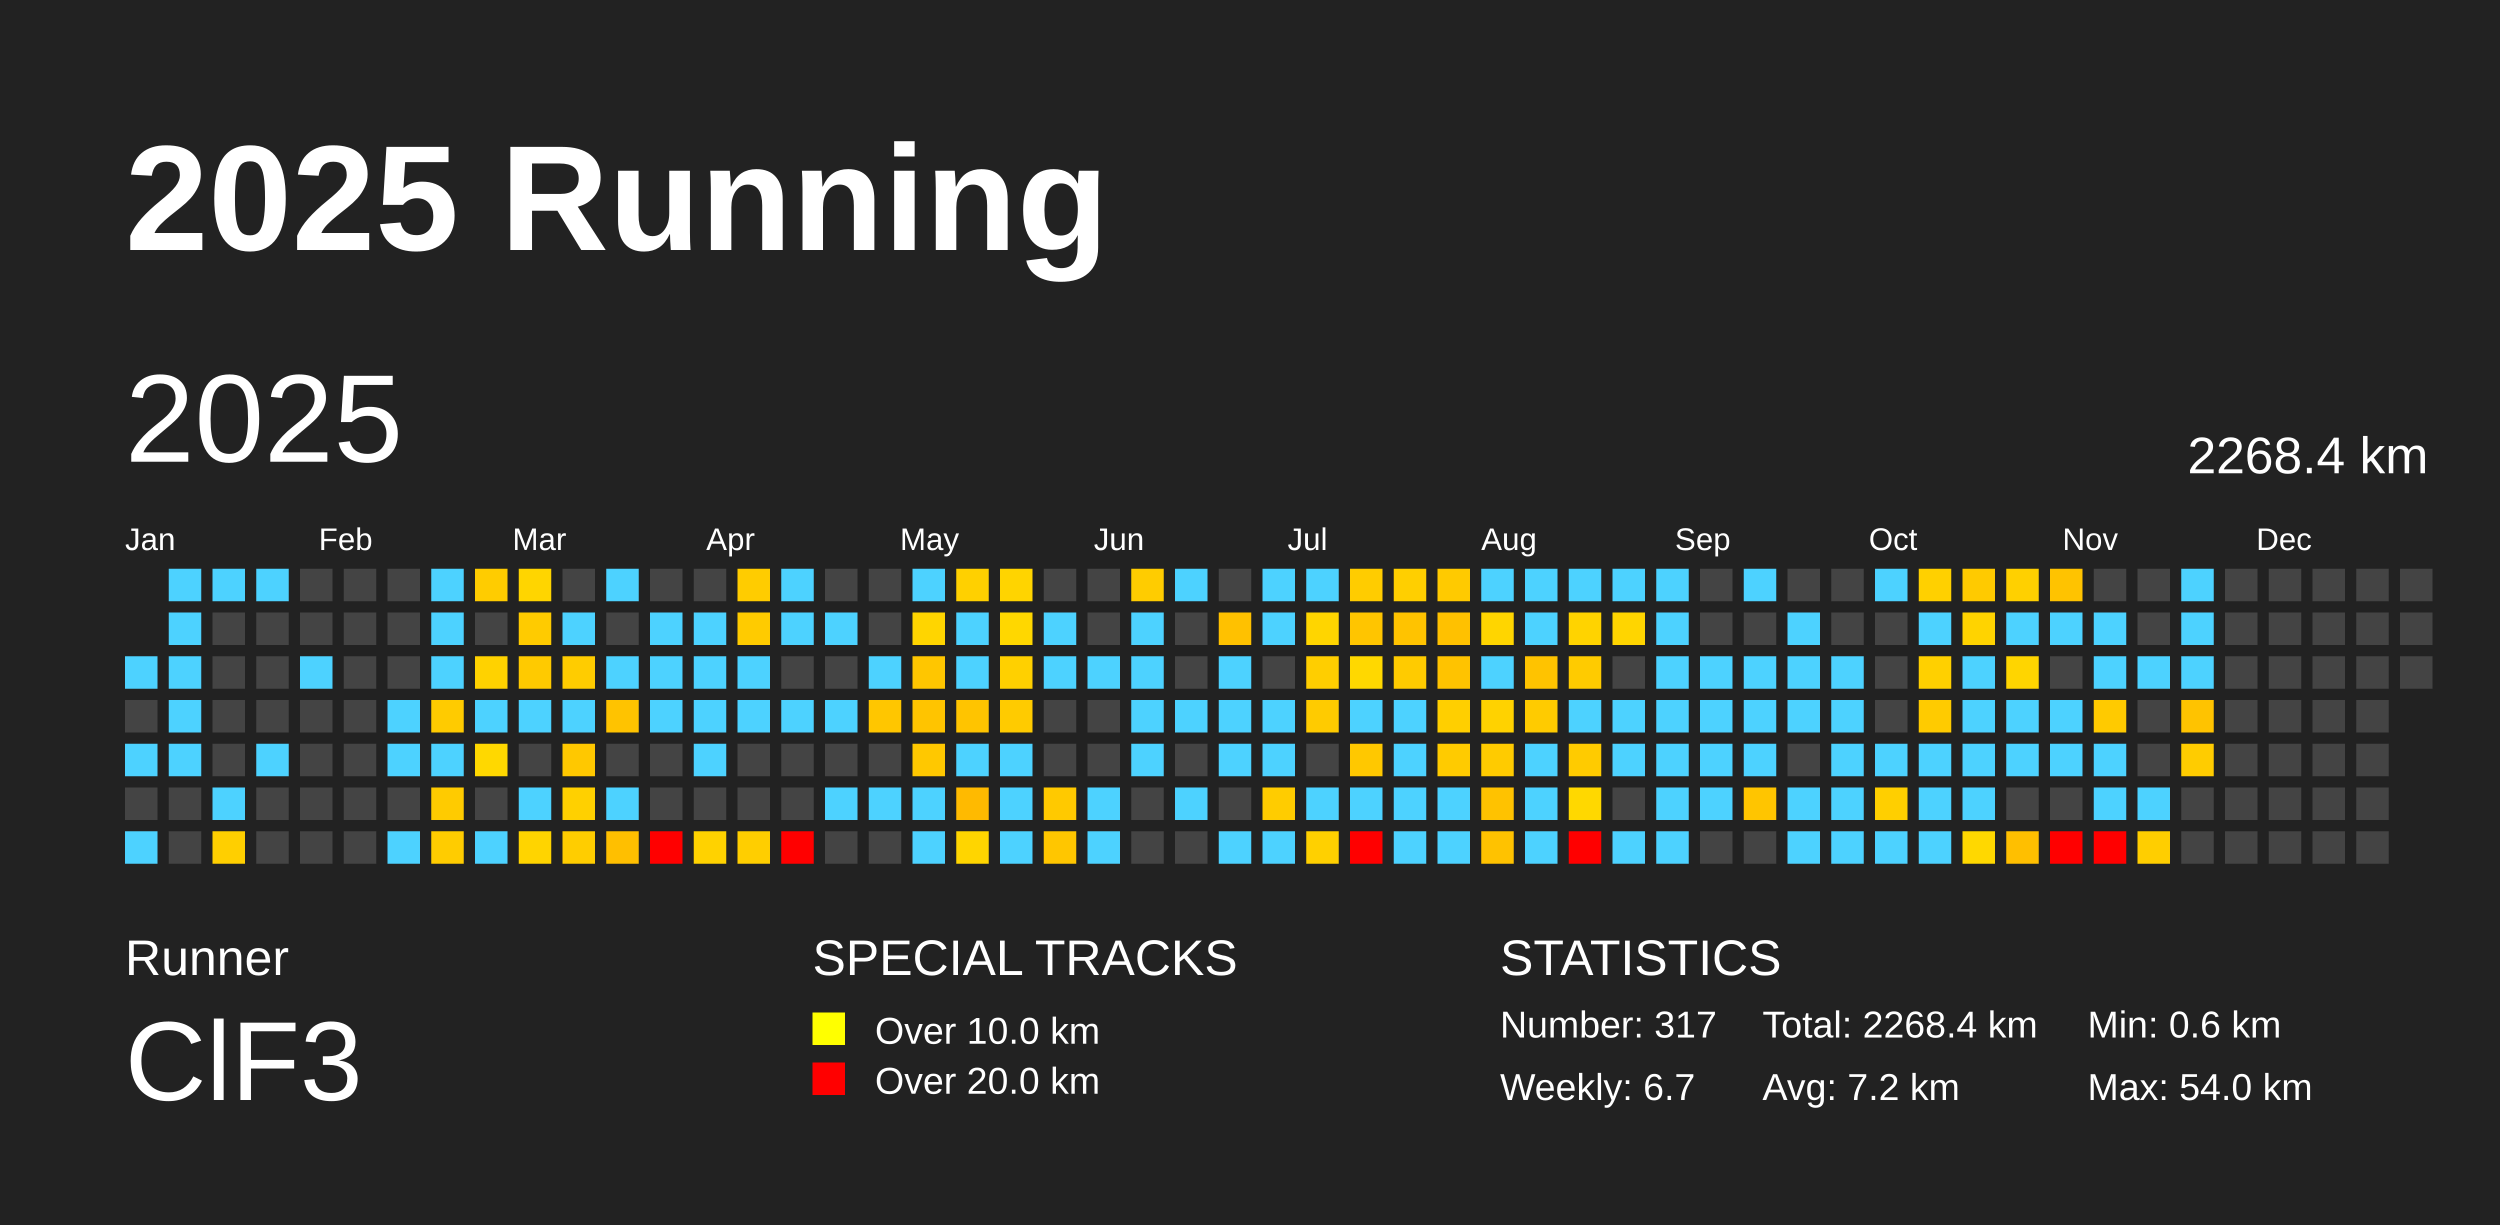
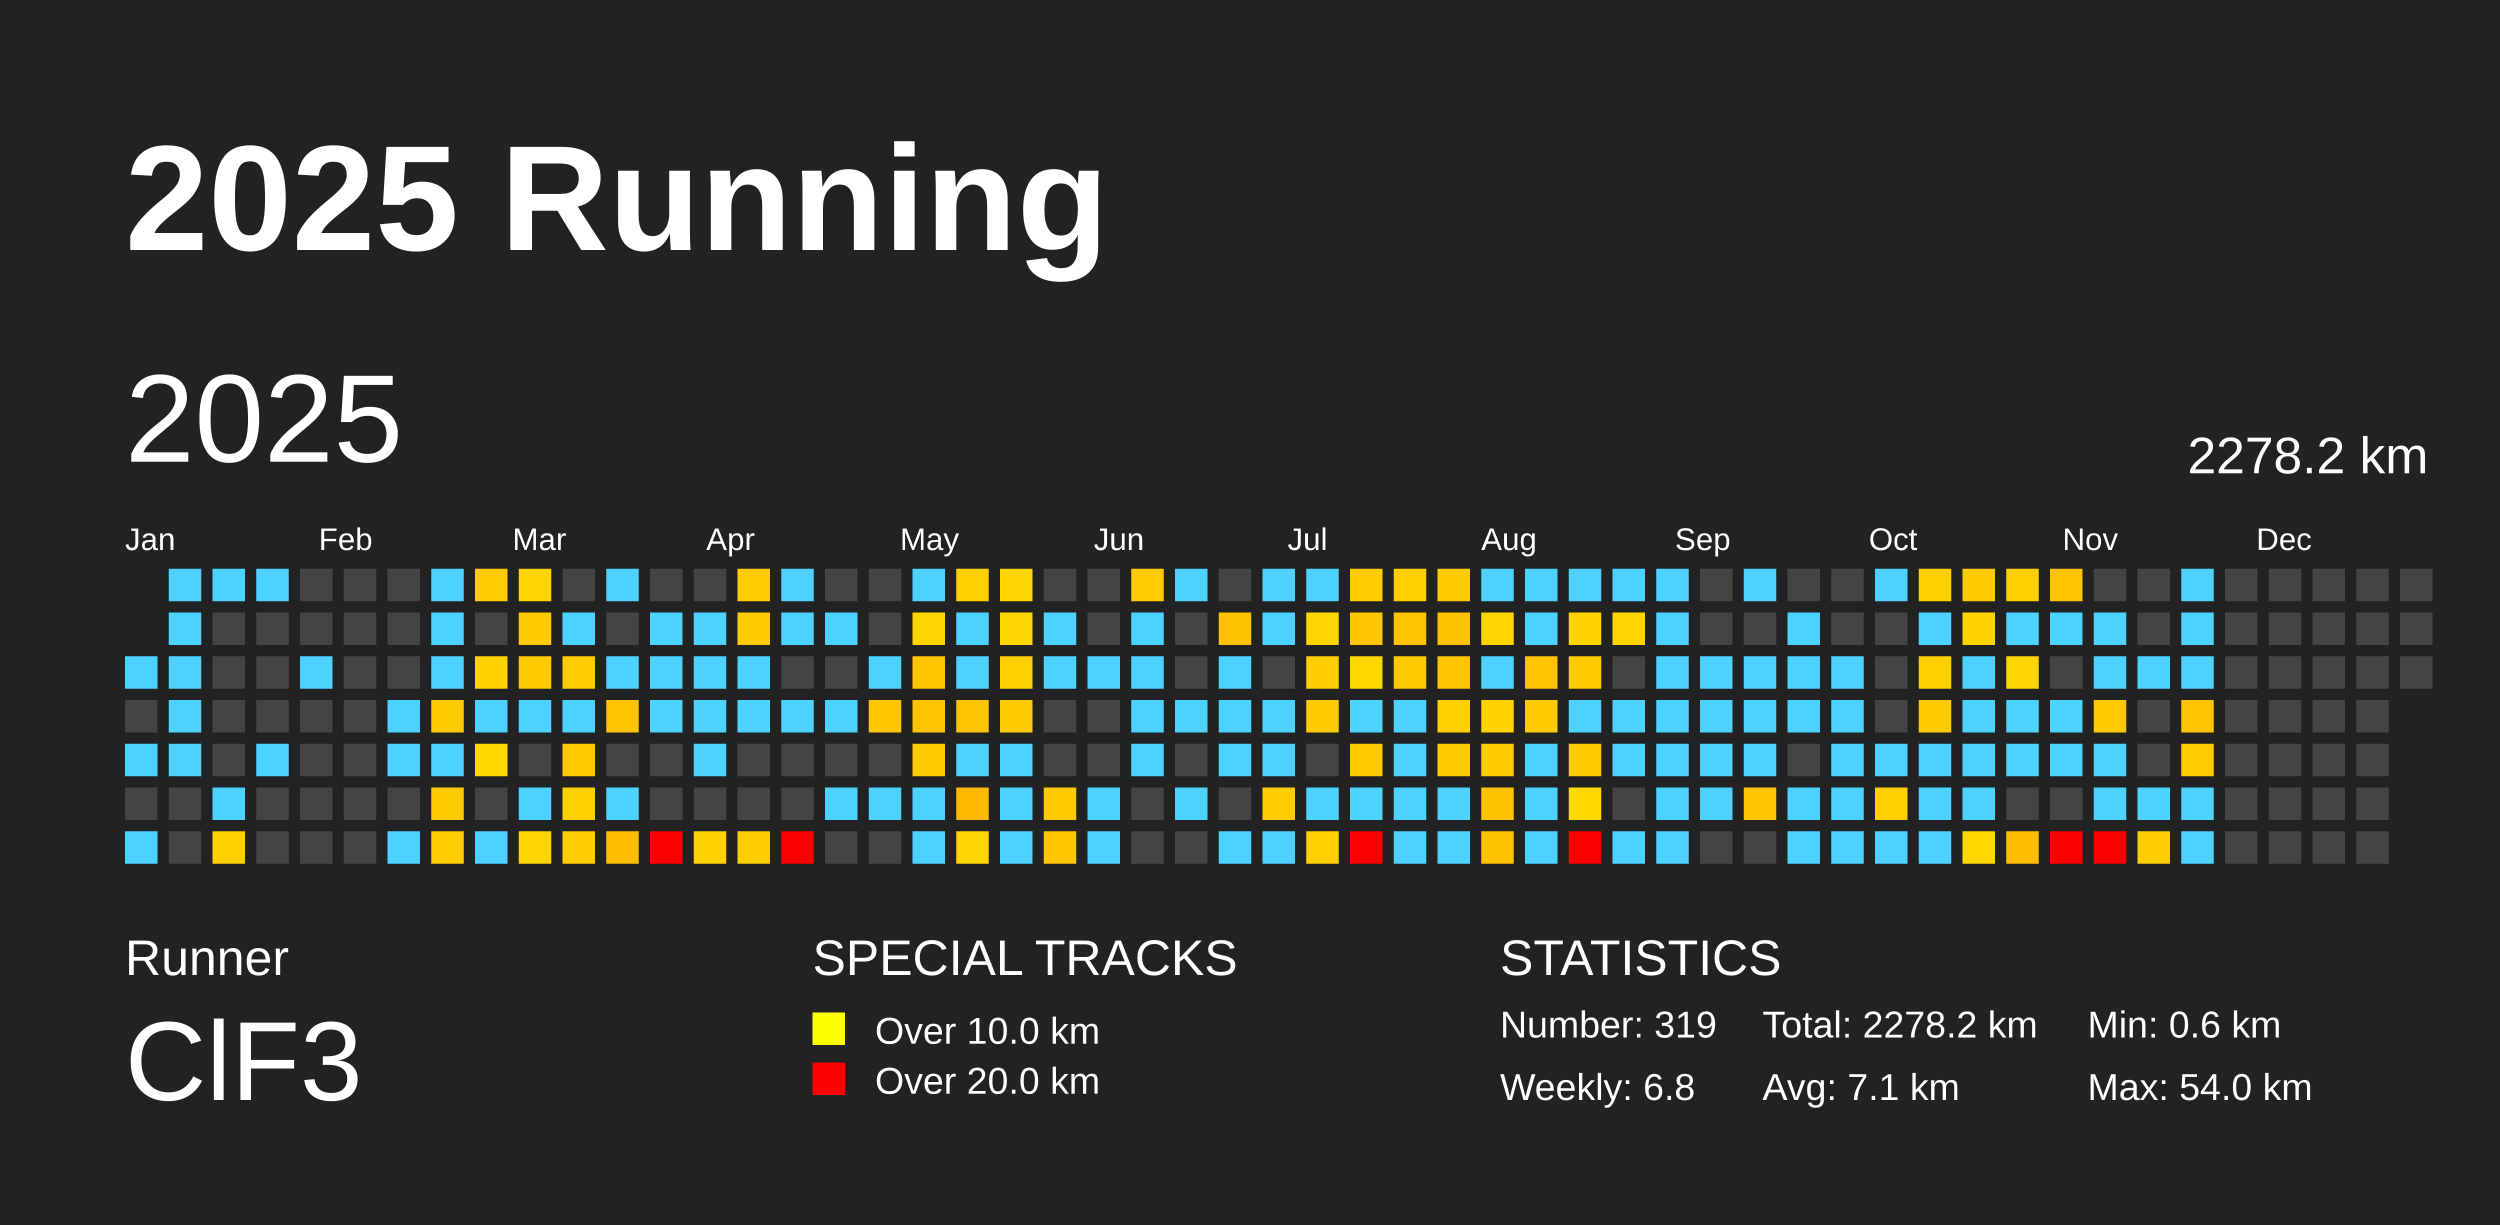
<svg xmlns="http://www.w3.org/2000/svg" baseProfile="full" height="98mm" version="1.1" viewBox="0,0,200,98" width="200mm">
  <defs />
  <rect fill="#222222" height="98" width="200" x="0" y="0" />
  <text fill="#FFFFFF" style="font-size:12px; font-family:Arial; font-weight:bold;" x="10" y="20">2025 Running</text>
  <text fill="#FFFFFF" style="font-size:4px; font-family:Arial" x="10" y="78">Runner</text>
  <text fill="#FFFFFF" style="font-size:9px; font-family:Arial" x="10" y="88">ClF3</text>
  <text fill="#FFFFFF" style="font-size:4px; font-family:Arial" x="65" y="78">SPECIAL TRACKS</text>
  <rect fill="yellow" height="2.6" width="2.6" x="65" y="81" />
  <text fill="#FFFFFF" style="font-size:3px; font-family:Arial" x="70" y="83.5">Over 10.0 km</text>
  <rect fill="red" height="2.6" width="2.6" x="65" y="85" />
  <text fill="#FFFFFF" style="font-size:3px; font-family:Arial" x="70" y="87.5">Over 20.0 km</text>
  <text fill="#FFFFFF" style="font-size:4px; font-family:Arial" x="120" y="78">STATISTICS</text>
-   <text fill="#FFFFFF" style="font-size:3px; font-family:Arial" x="120" y="83">Number: 317</text>
-   <text fill="#FFFFFF" style="font-size:3px; font-family:Arial" x="120" y="88">Weekly: 6.7</text>
-   <text fill="#FFFFFF" style="font-size:3px; font-family:Arial" x="141" y="83">Total: 2268.4 km</text>
-   <text fill="#FFFFFF" style="font-size:3px; font-family:Arial" x="141" y="88">Avg: 7.2 km</text>
+   <text fill="#FFFFFF" style="font-size:3px; font-family:Arial" x="120" y="83">Number: 319</text>
+   <text fill="#FFFFFF" style="font-size:3px; font-family:Arial" x="120" y="88">Weekly: 6.8</text>
+   <text fill="#FFFFFF" style="font-size:3px; font-family:Arial" x="141" y="83">Total: 2278.2 km</text>
+   <text fill="#FFFFFF" style="font-size:3px; font-family:Arial" x="141" y="88">Avg: 7.1 km</text>
  <text fill="#FFFFFF" style="font-size:3px; font-family:Arial" x="167" y="83">Min: 0.6 km</text>
  <text fill="#FFFFFF" style="font-size:3px; font-family:Arial" x="167" y="88">Max: 54.0 km</text>
  <text dominant-baseline="hanging" fill="#FFFFFF" style="font-size:10.0px; font-family:Arial;" x="10" y="30">2025</text>
-   <text dominant-baseline="hanging" fill="#FFFFFF" style="font-size:4.125px; font-family:Arial;" x="175" y="35">2268.4 km</text>
+   <text dominant-baseline="hanging" fill="#FFFFFF" style="font-size:4.125px; font-family:Arial;" x="175" y="35">2278.2 km</text>
  <text fill="#FFFFFF" style="font-size:2.5px; font-family:Arial" x="10.0" y="44">Jan</text>
  <text fill="#FFFFFF" style="font-size:2.5px; font-family:Arial" x="25.5" y="44">Feb</text>
  <text fill="#FFFFFF" style="font-size:2.5px; font-family:Arial" x="41.0" y="44">Mar</text>
  <text fill="#FFFFFF" style="font-size:2.5px; font-family:Arial" x="56.5" y="44">Apr</text>
  <text fill="#FFFFFF" style="font-size:2.5px; font-family:Arial" x="72.0" y="44">May</text>
  <text fill="#FFFFFF" style="font-size:2.5px; font-family:Arial" x="87.5" y="44">Jun</text>
  <text fill="#FFFFFF" style="font-size:2.5px; font-family:Arial" x="103.0" y="44">Jul</text>
  <text fill="#FFFFFF" style="font-size:2.5px; font-family:Arial" x="118.5" y="44">Aug</text>
  <text fill="#FFFFFF" style="font-size:2.5px; font-family:Arial" x="134.0" y="44">Sep</text>
  <text fill="#FFFFFF" style="font-size:2.5px; font-family:Arial" x="149.5" y="44">Oct</text>
  <text fill="#FFFFFF" style="font-size:2.5px; font-family:Arial" x="165.0" y="44">Nov</text>
  <text fill="#FFFFFF" style="font-size:2.5px; font-family:Arial" x="180.5" y="44">Dec</text>
  <rect fill="#4dd2ff" height="2.6" width="2.6" x="10.0" y="52.5" />
  <rect fill="#444444" height="2.6" width="2.6" x="10.0" y="56.0" />
  <rect fill="#4dd2ff" height="2.6" width="2.6" x="10.0" y="59.5" />
  <rect fill="#444444" height="2.6" width="2.6" x="10.0" y="63.0" />
  <rect fill="#4dd2ff" height="2.6" width="2.6" x="10.0" y="66.5" />
  <rect fill="#4dd2ff" height="2.6" width="2.6" x="13.5" y="45.5" />
  <rect fill="#4dd2ff" height="2.6" width="2.6" x="13.5" y="49.0" />
  <rect fill="#4dd2ff" height="2.6" width="2.6" x="13.5" y="52.5" />
  <rect fill="#4dd2ff" height="2.6" width="2.6" x="13.5" y="56.0" />
  <rect fill="#4dd2ff" height="2.6" width="2.6" x="13.5" y="59.5" />
  <rect fill="#444444" height="2.6" width="2.6" x="13.5" y="63.0" />
  <rect fill="#444444" height="2.6" width="2.6" x="13.5" y="66.5" />
  <rect fill="#4dd2ff" height="2.6" width="2.6" x="17.0" y="45.5" />
  <rect fill="#444444" height="2.6" width="2.6" x="17.0" y="49.0" />
  <rect fill="#444444" height="2.6" width="2.6" x="17.0" y="52.5" />
  <rect fill="#444444" height="2.6" width="2.6" x="17.0" y="56.0" />
  <rect fill="#444444" height="2.6" width="2.6" x="17.0" y="59.5" />
  <rect fill="#4dd2ff" height="2.6" width="2.6" x="17.0" y="63.0" />
  <rect fill="#ffcf00" height="2.6" width="2.6" x="17.0" y="66.5" />
  <rect fill="#4dd2ff" height="2.6" width="2.6" x="20.5" y="45.5" />
  <rect fill="#444444" height="2.6" width="2.6" x="20.5" y="49.0" />
  <rect fill="#444444" height="2.6" width="2.6" x="20.5" y="52.5" />
  <rect fill="#444444" height="2.6" width="2.6" x="20.5" y="56.0" />
  <rect fill="#4dd2ff" height="2.6" width="2.6" x="20.5" y="59.5" />
  <rect fill="#444444" height="2.6" width="2.6" x="20.5" y="63.0" />
  <rect fill="#444444" height="2.6" width="2.6" x="20.5" y="66.5" />
  <rect fill="#444444" height="2.6" width="2.6" x="24.0" y="45.5" />
  <rect fill="#444444" height="2.6" width="2.6" x="24.0" y="49.0" />
  <rect fill="#4dd2ff" height="2.6" width="2.6" x="24.0" y="52.5" />
  <rect fill="#444444" height="2.6" width="2.6" x="24.0" y="56.0" />
  <rect fill="#444444" height="2.6" width="2.6" x="24.0" y="59.5" />
  <rect fill="#444444" height="2.6" width="2.6" x="24.0" y="63.0" />
  <rect fill="#444444" height="2.6" width="2.6" x="24.0" y="66.5" />
  <rect fill="#444444" height="2.6" width="2.6" x="27.5" y="45.5" />
  <rect fill="#444444" height="2.6" width="2.6" x="27.5" y="49.0" />
  <rect fill="#444444" height="2.6" width="2.6" x="27.5" y="52.5" />
  <rect fill="#444444" height="2.6" width="2.6" x="27.5" y="56.0" />
  <rect fill="#444444" height="2.6" width="2.6" x="27.5" y="59.5" />
  <rect fill="#444444" height="2.6" width="2.6" x="27.5" y="63.0" />
  <rect fill="#444444" height="2.6" width="2.6" x="27.5" y="66.5" />
  <rect fill="#444444" height="2.6" width="2.6" x="31.0" y="45.5" />
  <rect fill="#444444" height="2.6" width="2.6" x="31.0" y="49.0" />
  <rect fill="#444444" height="2.6" width="2.6" x="31.0" y="52.5" />
  <rect fill="#4dd2ff" height="2.6" width="2.6" x="31.0" y="56.0" />
  <rect fill="#4dd2ff" height="2.6" width="2.6" x="31.0" y="59.5" />
  <rect fill="#444444" height="2.6" width="2.6" x="31.0" y="63.0" />
  <rect fill="#4dd2ff" height="2.6" width="2.6" x="31.0" y="66.5" />
  <rect fill="#4dd2ff" height="2.6" width="2.6" x="34.5" y="45.5" />
  <rect fill="#4dd2ff" height="2.6" width="2.6" x="34.5" y="49.0" />
  <rect fill="#4dd2ff" height="2.6" width="2.6" x="34.5" y="52.5" />
  <rect fill="#ffcb00" height="2.6" width="2.6" x="34.5" y="56.0" />
  <rect fill="#4dd2ff" height="2.6" width="2.6" x="34.5" y="59.5" />
  <rect fill="#ffcb00" height="2.6" width="2.6" x="34.5" y="63.0" />
  <rect fill="#ffcc00" height="2.6" width="2.6" x="34.5" y="66.5" />
  <rect fill="#ffcc00" height="2.6" width="2.6" x="38.0" y="45.5" />
  <rect fill="#444444" height="2.6" width="2.6" x="38.0" y="49.0" />
  <rect fill="#ffd200" height="2.6" width="2.6" x="38.0" y="52.5" />
  <rect fill="#4dd2ff" height="2.6" width="2.6" x="38.0" y="56.0" />
  <rect fill="#ffd800" height="2.6" width="2.6" x="38.0" y="59.5" />
  <rect fill="#444444" height="2.6" width="2.6" x="38.0" y="63.0" />
  <rect fill="#4dd2ff" height="2.6" width="2.6" x="38.0" y="66.5" />
  <rect fill="#ffd500" height="2.6" width="2.6" x="41.5" y="45.5" />
  <rect fill="#ffcb00" height="2.6" width="2.6" x="41.5" y="49.0" />
  <rect fill="#ffca00" height="2.6" width="2.6" x="41.5" y="52.5" />
  <rect fill="#4dd2ff" height="2.6" width="2.6" x="41.5" y="56.0" />
  <rect fill="#444444" height="2.6" width="2.6" x="41.5" y="59.5" />
  <rect fill="#4dd2ff" height="2.6" width="2.6" x="41.5" y="63.0" />
  <rect fill="#ffd400" height="2.6" width="2.6" x="41.5" y="66.5" />
  <rect fill="#444444" height="2.6" width="2.6" x="45.0" y="45.5" />
  <rect fill="#4dd2ff" height="2.6" width="2.6" x="45.0" y="49.0" />
  <rect fill="#ffcc00" height="2.6" width="2.6" x="45.0" y="52.5" />
  <rect fill="#4dd2ff" height="2.6" width="2.6" x="45.0" y="56.0" />
  <rect fill="#ffc800" height="2.6" width="2.6" x="45.0" y="59.5" />
  <rect fill="#ffd000" height="2.6" width="2.6" x="45.0" y="63.0" />
  <rect fill="#ffcd00" height="2.6" width="2.6" x="45.0" y="66.5" />
  <rect fill="#4dd2ff" height="2.6" width="2.6" x="48.5" y="45.5" />
  <rect fill="#444444" height="2.6" width="2.6" x="48.5" y="49.0" />
  <rect fill="#4dd2ff" height="2.6" width="2.6" x="48.5" y="52.5" />
  <rect fill="#ffc300" height="2.6" width="2.6" x="48.5" y="56.0" />
  <rect fill="#444444" height="2.6" width="2.6" x="48.5" y="59.5" />
  <rect fill="#4dd2ff" height="2.6" width="2.6" x="48.5" y="63.0" />
  <rect fill="#ffbf00" height="2.6" width="2.6" x="48.5" y="66.5" />
  <rect fill="#444444" height="2.6" width="2.6" x="52.0" y="45.5" />
  <rect fill="#4dd2ff" height="2.6" width="2.6" x="52.0" y="49.0" />
  <rect fill="#4dd2ff" height="2.6" width="2.6" x="52.0" y="52.5" />
  <rect fill="#4dd2ff" height="2.6" width="2.6" x="52.0" y="56.0" />
  <rect fill="#444444" height="2.6" width="2.6" x="52.0" y="59.5" />
  <rect fill="#444444" height="2.6" width="2.6" x="52.0" y="63.0" />
  <rect fill="red" height="2.6" width="2.6" x="52.0" y="66.5" />
  <rect fill="#444444" height="2.6" width="2.6" x="55.5" y="45.5" />
  <rect fill="#4dd2ff" height="2.6" width="2.6" x="55.5" y="49.0" />
  <rect fill="#4dd2ff" height="2.6" width="2.6" x="55.5" y="52.5" />
  <rect fill="#4dd2ff" height="2.6" width="2.6" x="55.5" y="56.0" />
  <rect fill="#4dd2ff" height="2.6" width="2.6" x="55.5" y="59.5" />
  <rect fill="#444444" height="2.6" width="2.6" x="55.5" y="63.0" />
  <rect fill="#ffd200" height="2.6" width="2.6" x="55.5" y="66.5" />
  <rect fill="#ffcc00" height="2.6" width="2.6" x="59.0" y="45.5" />
  <rect fill="#ffcb00" height="2.6" width="2.6" x="59.0" y="49.0" />
  <rect fill="#4dd2ff" height="2.6" width="2.6" x="59.0" y="52.5" />
  <rect fill="#4dd2ff" height="2.6" width="2.6" x="59.0" y="56.0" />
  <rect fill="#444444" height="2.6" width="2.6" x="59.0" y="59.5" />
  <rect fill="#444444" height="2.6" width="2.6" x="59.0" y="63.0" />
  <rect fill="#ffce00" height="2.6" width="2.6" x="59.0" y="66.5" />
  <rect fill="#4dd2ff" height="2.6" width="2.6" x="62.5" y="45.5" />
  <rect fill="#4dd2ff" height="2.6" width="2.6" x="62.5" y="49.0" />
  <rect fill="#444444" height="2.6" width="2.6" x="62.5" y="52.5" />
  <rect fill="#4dd2ff" height="2.6" width="2.6" x="62.5" y="56.0" />
  <rect fill="#444444" height="2.6" width="2.6" x="62.5" y="59.5" />
  <rect fill="#444444" height="2.6" width="2.6" x="62.5" y="63.0" />
  <rect fill="red" height="2.6" width="2.6" x="62.5" y="66.5" />
  <rect fill="#444444" height="2.6" width="2.6" x="66.0" y="45.5" />
  <rect fill="#4dd2ff" height="2.6" width="2.6" x="66.0" y="49.0" />
  <rect fill="#444444" height="2.6" width="2.6" x="66.0" y="52.5" />
  <rect fill="#4dd2ff" height="2.6" width="2.6" x="66.0" y="56.0" />
  <rect fill="#444444" height="2.6" width="2.6" x="66.0" y="59.5" />
  <rect fill="#4dd2ff" height="2.6" width="2.6" x="66.0" y="63.0" />
  <rect fill="#444444" height="2.6" width="2.6" x="66.0" y="66.5" />
  <rect fill="#444444" height="2.6" width="2.6" x="69.5" y="45.5" />
  <rect fill="#444444" height="2.6" width="2.6" x="69.5" y="49.0" />
  <rect fill="#4dd2ff" height="2.6" width="2.6" x="69.5" y="52.5" />
  <rect fill="#ffc600" height="2.6" width="2.6" x="69.5" y="56.0" />
  <rect fill="#444444" height="2.6" width="2.6" x="69.5" y="59.5" />
  <rect fill="#4dd2ff" height="2.6" width="2.6" x="69.5" y="63.0" />
  <rect fill="#444444" height="2.6" width="2.6" x="69.5" y="66.5" />
  <rect fill="#4dd2ff" height="2.6" width="2.6" x="73.0" y="45.5" />
  <rect fill="#ffd500" height="2.6" width="2.6" x="73.0" y="49.0" />
  <rect fill="#ffc600" height="2.6" width="2.6" x="73.0" y="52.5" />
  <rect fill="#ffc400" height="2.6" width="2.6" x="73.0" y="56.0" />
  <rect fill="#ffc800" height="2.6" width="2.6" x="73.0" y="59.5" />
  <rect fill="#4dd2ff" height="2.6" width="2.6" x="73.0" y="63.0" />
  <rect fill="#4dd2ff" height="2.6" width="2.6" x="73.0" y="66.5" />
  <rect fill="#ffd000" height="2.6" width="2.6" x="76.5" y="45.5" />
  <rect fill="#4dd2ff" height="2.6" width="2.6" x="76.5" y="49.0" />
  <rect fill="#4dd2ff" height="2.6" width="2.6" x="76.5" y="52.5" />
  <rect fill="#ffc400" height="2.6" width="2.6" x="76.5" y="56.0" />
  <rect fill="#4dd2ff" height="2.6" width="2.6" x="76.5" y="59.5" />
  <rect fill="#ffba00" height="2.6" width="2.6" x="76.5" y="63.0" />
  <rect fill="#ffd500" height="2.6" width="2.6" x="76.5" y="66.5" />
  <rect fill="#ffd400" height="2.6" width="2.6" x="80.0" y="45.5" />
  <rect fill="#ffd700" height="2.6" width="2.6" x="80.0" y="49.0" />
  <rect fill="#ffd000" height="2.6" width="2.6" x="80.0" y="52.5" />
  <rect fill="#ffcb00" height="2.6" width="2.6" x="80.0" y="56.0" />
  <rect fill="#4dd2ff" height="2.6" width="2.6" x="80.0" y="59.5" />
  <rect fill="#4dd2ff" height="2.6" width="2.6" x="80.0" y="63.0" />
  <rect fill="#4dd2ff" height="2.6" width="2.6" x="80.0" y="66.5" />
  <rect fill="#444444" height="2.6" width="2.6" x="83.5" y="45.5" />
  <rect fill="#4dd2ff" height="2.6" width="2.6" x="83.5" y="49.0" />
  <rect fill="#4dd2ff" height="2.6" width="2.6" x="83.5" y="52.5" />
  <rect fill="#444444" height="2.6" width="2.6" x="83.5" y="56.0" />
  <rect fill="#444444" height="2.6" width="2.6" x="83.5" y="59.5" />
  <rect fill="#ffc900" height="2.6" width="2.6" x="83.5" y="63.0" />
  <rect fill="#ffc600" height="2.6" width="2.6" x="83.5" y="66.5" />
  <rect fill="#444444" height="2.6" width="2.6" x="87.0" y="45.5" />
  <rect fill="#444444" height="2.6" width="2.6" x="87.0" y="49.0" />
  <rect fill="#4dd2ff" height="2.6" width="2.6" x="87.0" y="52.5" />
  <rect fill="#444444" height="2.6" width="2.6" x="87.0" y="56.0" />
  <rect fill="#444444" height="2.6" width="2.6" x="87.0" y="59.5" />
  <rect fill="#4dd2ff" height="2.6" width="2.6" x="87.0" y="63.0" />
  <rect fill="#4dd2ff" height="2.6" width="2.6" x="87.0" y="66.5" />
  <rect fill="#ffcc00" height="2.6" width="2.6" x="90.5" y="45.5" />
  <rect fill="#4dd2ff" height="2.6" width="2.6" x="90.5" y="49.0" />
  <rect fill="#4dd2ff" height="2.6" width="2.6" x="90.5" y="52.5" />
  <rect fill="#4dd2ff" height="2.6" width="2.6" x="90.5" y="56.0" />
  <rect fill="#4dd2ff" height="2.6" width="2.6" x="90.5" y="59.5" />
  <rect fill="#444444" height="2.6" width="2.6" x="90.5" y="63.0" />
  <rect fill="#444444" height="2.6" width="2.6" x="90.5" y="66.5" />
  <rect fill="#4dd2ff" height="2.6" width="2.6" x="94.0" y="45.5" />
  <rect fill="#444444" height="2.6" width="2.6" x="94.0" y="49.0" />
  <rect fill="#444444" height="2.6" width="2.6" x="94.0" y="52.5" />
  <rect fill="#4dd2ff" height="2.6" width="2.6" x="94.0" y="56.0" />
  <rect fill="#444444" height="2.6" width="2.6" x="94.0" y="59.5" />
  <rect fill="#4dd2ff" height="2.6" width="2.6" x="94.0" y="63.0" />
  <rect fill="#444444" height="2.6" width="2.6" x="94.0" y="66.5" />
  <rect fill="#444444" height="2.6" width="2.6" x="97.5" y="45.5" />
  <rect fill="#ffc100" height="2.6" width="2.6" x="97.5" y="49.0" />
  <rect fill="#4dd2ff" height="2.6" width="2.6" x="97.5" y="52.5" />
  <rect fill="#4dd2ff" height="2.6" width="2.6" x="97.5" y="56.0" />
  <rect fill="#4dd2ff" height="2.6" width="2.6" x="97.5" y="59.5" />
  <rect fill="#444444" height="2.6" width="2.6" x="97.5" y="63.0" />
  <rect fill="#4dd2ff" height="2.6" width="2.6" x="97.5" y="66.5" />
  <rect fill="#4dd2ff" height="2.6" width="2.6" x="101.0" y="45.5" />
  <rect fill="#4dd2ff" height="2.6" width="2.6" x="101.0" y="49.0" />
  <rect fill="#444444" height="2.6" width="2.6" x="101.0" y="52.5" />
  <rect fill="#4dd2ff" height="2.6" width="2.6" x="101.0" y="56.0" />
  <rect fill="#4dd2ff" height="2.6" width="2.6" x="101.0" y="59.5" />
  <rect fill="#ffcc00" height="2.6" width="2.6" x="101.0" y="63.0" />
  <rect fill="#4dd2ff" height="2.6" width="2.6" x="101.0" y="66.5" />
  <rect fill="#4dd2ff" height="2.6" width="2.6" x="104.5" y="45.5" />
  <rect fill="#ffd500" height="2.6" width="2.6" x="104.5" y="49.0" />
  <rect fill="#ffce00" height="2.6" width="2.6" x="104.5" y="52.5" />
  <rect fill="#ffcb00" height="2.6" width="2.6" x="104.5" y="56.0" />
  <rect fill="#444444" height="2.6" width="2.6" x="104.5" y="59.5" />
  <rect fill="#4dd2ff" height="2.6" width="2.6" x="104.5" y="63.0" />
  <rect fill="#ffd000" height="2.6" width="2.6" x="104.5" y="66.5" />
  <rect fill="#ffcc00" height="2.6" width="2.6" x="108.0" y="45.5" />
  <rect fill="#ffc500" height="2.6" width="2.6" x="108.0" y="49.0" />
  <rect fill="#ffd800" height="2.6" width="2.6" x="108.0" y="52.5" />
  <rect fill="#4dd2ff" height="2.6" width="2.6" x="108.0" y="56.0" />
  <rect fill="#ffc800" height="2.6" width="2.6" x="108.0" y="59.5" />
  <rect fill="#4dd2ff" height="2.6" width="2.6" x="108.0" y="63.0" />
  <rect fill="red" height="2.6" width="2.6" x="108.0" y="66.5" />
  <rect fill="#ffcf00" height="2.6" width="2.6" x="111.5" y="45.5" />
  <rect fill="#ffc300" height="2.6" width="2.6" x="111.5" y="49.0" />
  <rect fill="#ffcb00" height="2.6" width="2.6" x="111.5" y="52.5" />
  <rect fill="#4dd2ff" height="2.6" width="2.6" x="111.5" y="56.0" />
  <rect fill="#4dd2ff" height="2.6" width="2.6" x="111.5" y="59.5" />
  <rect fill="#4dd2ff" height="2.6" width="2.6" x="111.5" y="63.0" />
  <rect fill="#4dd2ff" height="2.6" width="2.6" x="111.5" y="66.5" />
  <rect fill="#ffca00" height="2.6" width="2.6" x="115.0" y="45.5" />
  <rect fill="#ffc100" height="2.6" width="2.6" x="115.0" y="49.0" />
  <rect fill="#ffc300" height="2.6" width="2.6" x="115.0" y="52.5" />
  <rect fill="#ffcf00" height="2.6" width="2.6" x="115.0" y="56.0" />
  <rect fill="#ffcb00" height="2.6" width="2.6" x="115.0" y="59.5" />
  <rect fill="#4dd2ff" height="2.6" width="2.6" x="115.0" y="63.0" />
  <rect fill="#4dd2ff" height="2.6" width="2.6" x="115.0" y="66.5" />
  <rect fill="#4dd2ff" height="2.6" width="2.6" x="118.5" y="45.5" />
  <rect fill="#ffd500" height="2.6" width="2.6" x="118.5" y="49.0" />
  <rect fill="#4dd2ff" height="2.6" width="2.6" x="118.5" y="52.5" />
  <rect fill="#ffd200" height="2.6" width="2.6" x="118.5" y="56.0" />
  <rect fill="#ffcb00" height="2.6" width="2.6" x="118.5" y="59.5" />
  <rect fill="#ffc200" height="2.6" width="2.6" x="118.5" y="63.0" />
  <rect fill="#ffc200" height="2.6" width="2.6" x="118.5" y="66.5" />
  <rect fill="#4dd2ff" height="2.6" width="2.6" x="122.0" y="45.5" />
  <rect fill="#4dd2ff" height="2.6" width="2.6" x="122.0" y="49.0" />
  <rect fill="#ffc300" height="2.6" width="2.6" x="122.0" y="52.5" />
  <rect fill="#ffcb00" height="2.6" width="2.6" x="122.0" y="56.0" />
  <rect fill="#4dd2ff" height="2.6" width="2.6" x="122.0" y="59.5" />
  <rect fill="#4dd2ff" height="2.6" width="2.6" x="122.0" y="63.0" />
  <rect fill="#4dd2ff" height="2.6" width="2.6" x="122.0" y="66.5" />
  <rect fill="#4dd2ff" height="2.6" width="2.6" x="125.5" y="45.5" />
  <rect fill="#ffd300" height="2.6" width="2.6" x="125.5" y="49.0" />
  <rect fill="#ffcb00" height="2.6" width="2.6" x="125.5" y="52.5" />
  <rect fill="#4dd2ff" height="2.6" width="2.6" x="125.5" y="56.0" />
  <rect fill="#ffcb00" height="2.6" width="2.6" x="125.5" y="59.5" />
  <rect fill="#ffd800" height="2.6" width="2.6" x="125.5" y="63.0" />
  <rect fill="red" height="2.6" width="2.6" x="125.5" y="66.5" />
  <rect fill="#4dd2ff" height="2.6" width="2.6" x="129.0" y="45.5" />
  <rect fill="#ffd500" height="2.6" width="2.6" x="129.0" y="49.0" />
  <rect fill="#444444" height="2.6" width="2.6" x="129.0" y="52.5" />
  <rect fill="#4dd2ff" height="2.6" width="2.6" x="129.0" y="56.0" />
  <rect fill="#4dd2ff" height="2.6" width="2.6" x="129.0" y="59.5" />
  <rect fill="#444444" height="2.6" width="2.6" x="129.0" y="63.0" />
  <rect fill="#4dd2ff" height="2.6" width="2.6" x="129.0" y="66.5" />
  <rect fill="#4dd2ff" height="2.6" width="2.6" x="132.5" y="45.5" />
  <rect fill="#4dd2ff" height="2.6" width="2.6" x="132.5" y="49.0" />
  <rect fill="#4dd2ff" height="2.6" width="2.6" x="132.5" y="52.5" />
  <rect fill="#4dd2ff" height="2.6" width="2.6" x="132.5" y="56.0" />
  <rect fill="#4dd2ff" height="2.6" width="2.6" x="132.5" y="59.5" />
  <rect fill="#4dd2ff" height="2.6" width="2.6" x="132.5" y="63.0" />
  <rect fill="#4dd2ff" height="2.6" width="2.6" x="132.5" y="66.5" />
  <rect fill="#444444" height="2.6" width="2.6" x="136.0" y="45.5" />
  <rect fill="#444444" height="2.6" width="2.6" x="136.0" y="49.0" />
  <rect fill="#4dd2ff" height="2.6" width="2.6" x="136.0" y="52.5" />
  <rect fill="#4dd2ff" height="2.6" width="2.6" x="136.0" y="56.0" />
  <rect fill="#4dd2ff" height="2.6" width="2.6" x="136.0" y="59.5" />
  <rect fill="#4dd2ff" height="2.6" width="2.6" x="136.0" y="63.0" />
  <rect fill="#444444" height="2.6" width="2.6" x="136.0" y="66.5" />
  <rect fill="#4dd2ff" height="2.6" width="2.6" x="139.5" y="45.5" />
  <rect fill="#444444" height="2.6" width="2.6" x="139.5" y="49.0" />
  <rect fill="#4dd2ff" height="2.6" width="2.6" x="139.5" y="52.5" />
  <rect fill="#4dd2ff" height="2.6" width="2.6" x="139.5" y="56.0" />
  <rect fill="#4dd2ff" height="2.6" width="2.6" x="139.5" y="59.5" />
  <rect fill="#ffc500" height="2.6" width="2.6" x="139.5" y="63.0" />
  <rect fill="#444444" height="2.6" width="2.6" x="139.5" y="66.5" />
  <rect fill="#444444" height="2.6" width="2.6" x="143.0" y="45.5" />
  <rect fill="#4dd2ff" height="2.6" width="2.6" x="143.0" y="49.0" />
  <rect fill="#4dd2ff" height="2.6" width="2.6" x="143.0" y="52.5" />
  <rect fill="#4dd2ff" height="2.6" width="2.6" x="143.0" y="56.0" />
  <rect fill="#444444" height="2.6" width="2.6" x="143.0" y="59.5" />
  <rect fill="#4dd2ff" height="2.6" width="2.6" x="143.0" y="63.0" />
  <rect fill="#4dd2ff" height="2.6" width="2.6" x="143.0" y="66.5" />
  <rect fill="#444444" height="2.6" width="2.6" x="146.5" y="45.5" />
  <rect fill="#444444" height="2.6" width="2.6" x="146.5" y="49.0" />
  <rect fill="#4dd2ff" height="2.6" width="2.6" x="146.5" y="52.5" />
  <rect fill="#4dd2ff" height="2.6" width="2.6" x="146.5" y="56.0" />
  <rect fill="#4dd2ff" height="2.6" width="2.6" x="146.5" y="59.5" />
  <rect fill="#4dd2ff" height="2.6" width="2.6" x="146.5" y="63.0" />
  <rect fill="#4dd2ff" height="2.6" width="2.6" x="146.5" y="66.5" />
  <rect fill="#4dd2ff" height="2.6" width="2.6" x="150.0" y="45.5" />
  <rect fill="#444444" height="2.6" width="2.6" x="150.0" y="49.0" />
  <rect fill="#444444" height="2.6" width="2.6" x="150.0" y="52.5" />
  <rect fill="#444444" height="2.6" width="2.6" x="150.0" y="56.0" />
  <rect fill="#4dd2ff" height="2.6" width="2.6" x="150.0" y="59.5" />
  <rect fill="#ffcf00" height="2.6" width="2.6" x="150.0" y="63.0" />
  <rect fill="#4dd2ff" height="2.6" width="2.6" x="150.0" y="66.5" />
  <rect fill="#ffd000" height="2.6" width="2.6" x="153.5" y="45.5" />
  <rect fill="#4dd2ff" height="2.6" width="2.6" x="153.5" y="49.0" />
  <rect fill="#ffd000" height="2.6" width="2.6" x="153.5" y="52.5" />
  <rect fill="#ffcb00" height="2.6" width="2.6" x="153.5" y="56.0" />
  <rect fill="#4dd2ff" height="2.6" width="2.6" x="153.5" y="59.5" />
  <rect fill="#4dd2ff" height="2.6" width="2.6" x="153.5" y="63.0" />
  <rect fill="#4dd2ff" height="2.6" width="2.6" x="153.5" y="66.5" />
  <rect fill="#ffca00" height="2.6" width="2.6" x="157.0" y="45.5" />
  <rect fill="#ffd300" height="2.6" width="2.6" x="157.0" y="49.0" />
  <rect fill="#4dd2ff" height="2.6" width="2.6" x="157.0" y="52.5" />
  <rect fill="#4dd2ff" height="2.6" width="2.6" x="157.0" y="56.0" />
  <rect fill="#4dd2ff" height="2.6" width="2.6" x="157.0" y="59.5" />
  <rect fill="#4dd2ff" height="2.6" width="2.6" x="157.0" y="63.0" />
  <rect fill="#ffd800" height="2.6" width="2.6" x="157.0" y="66.5" />
  <rect fill="#ffd000" height="2.6" width="2.6" x="160.5" y="45.5" />
  <rect fill="#4dd2ff" height="2.6" width="2.6" x="160.5" y="49.0" />
  <rect fill="#ffd500" height="2.6" width="2.6" x="160.5" y="52.5" />
  <rect fill="#4dd2ff" height="2.6" width="2.6" x="160.5" y="56.0" />
  <rect fill="#4dd2ff" height="2.6" width="2.6" x="160.5" y="59.5" />
  <rect fill="#444444" height="2.6" width="2.6" x="160.5" y="63.0" />
  <rect fill="#ffbf00" height="2.6" width="2.6" x="160.5" y="66.5" />
  <rect fill="#ffc300" height="2.6" width="2.6" x="164.0" y="45.5" />
  <rect fill="#4dd2ff" height="2.6" width="2.6" x="164.0" y="49.0" />
  <rect fill="#444444" height="2.6" width="2.6" x="164.0" y="52.5" />
  <rect fill="#4dd2ff" height="2.6" width="2.6" x="164.0" y="56.0" />
  <rect fill="#4dd2ff" height="2.6" width="2.6" x="164.0" y="59.5" />
  <rect fill="#444444" height="2.6" width="2.6" x="164.0" y="63.0" />
  <rect fill="red" height="2.6" width="2.6" x="164.0" y="66.5" />
  <rect fill="#444444" height="2.6" width="2.6" x="167.5" y="45.5" />
  <rect fill="#4dd2ff" height="2.6" width="2.6" x="167.5" y="49.0" />
  <rect fill="#4dd2ff" height="2.6" width="2.6" x="167.5" y="52.5" />
  <rect fill="#ffca00" height="2.6" width="2.6" x="167.5" y="56.0" />
  <rect fill="#4dd2ff" height="2.6" width="2.6" x="167.5" y="59.5" />
  <rect fill="#4dd2ff" height="2.6" width="2.6" x="167.5" y="63.0" />
  <rect fill="red" height="2.6" width="2.6" x="167.5" y="66.5" />
  <rect fill="#444444" height="2.6" width="2.6" x="171.0" y="45.5" />
  <rect fill="#444444" height="2.6" width="2.6" x="171.0" y="49.0" />
  <rect fill="#4dd2ff" height="2.6" width="2.6" x="171.0" y="52.5" />
  <rect fill="#444444" height="2.6" width="2.6" x="171.0" y="56.0" />
  <rect fill="#444444" height="2.6" width="2.6" x="171.0" y="59.5" />
  <rect fill="#4dd2ff" height="2.6" width="2.6" x="171.0" y="63.0" />
  <rect fill="#ffce00" height="2.6" width="2.6" x="171.0" y="66.5" />
  <rect fill="#4dd2ff" height="2.6" width="2.6" x="174.5" y="45.5" />
  <rect fill="#4dd2ff" height="2.6" width="2.6" x="174.5" y="49.0" />
  <rect fill="#4dd2ff" height="2.6" width="2.6" x="174.5" y="52.5" />
  <rect fill="#ffc300" height="2.6" width="2.6" x="174.5" y="56.0" />
  <rect fill="#ffcc00" height="2.6" width="2.6" x="174.5" y="59.5" />
-   <rect fill="#444444" height="2.6" width="2.6" x="174.5" y="63.0" />
-   <rect fill="#444444" height="2.6" width="2.6" x="174.5" y="66.5" />
+   <rect fill="#4dd2ff" height="2.6" width="2.6" x="174.5" y="63.0" />
+   <rect fill="#4dd2ff" height="2.6" width="2.6" x="174.5" y="66.5" />
  <rect fill="#444444" height="2.6" width="2.6" x="178.0" y="45.5" />
  <rect fill="#444444" height="2.6" width="2.6" x="178.0" y="49.0" />
  <rect fill="#444444" height="2.6" width="2.6" x="178.0" y="52.5" />
  <rect fill="#444444" height="2.6" width="2.6" x="178.0" y="56.0" />
  <rect fill="#444444" height="2.6" width="2.6" x="178.0" y="59.5" />
  <rect fill="#444444" height="2.6" width="2.6" x="178.0" y="63.0" />
  <rect fill="#444444" height="2.6" width="2.6" x="178.0" y="66.5" />
  <rect fill="#444444" height="2.6" width="2.6" x="181.5" y="45.5" />
  <rect fill="#444444" height="2.6" width="2.6" x="181.5" y="49.0" />
  <rect fill="#444444" height="2.6" width="2.6" x="181.5" y="52.5" />
  <rect fill="#444444" height="2.6" width="2.6" x="181.5" y="56.0" />
  <rect fill="#444444" height="2.6" width="2.6" x="181.5" y="59.5" />
  <rect fill="#444444" height="2.6" width="2.6" x="181.5" y="63.0" />
  <rect fill="#444444" height="2.6" width="2.6" x="181.5" y="66.5" />
  <rect fill="#444444" height="2.6" width="2.6" x="185.0" y="45.5" />
  <rect fill="#444444" height="2.6" width="2.6" x="185.0" y="49.0" />
  <rect fill="#444444" height="2.6" width="2.6" x="185.0" y="52.5" />
  <rect fill="#444444" height="2.6" width="2.6" x="185.0" y="56.0" />
  <rect fill="#444444" height="2.6" width="2.6" x="185.0" y="59.5" />
  <rect fill="#444444" height="2.6" width="2.6" x="185.0" y="63.0" />
  <rect fill="#444444" height="2.6" width="2.6" x="185.0" y="66.5" />
  <rect fill="#444444" height="2.6" width="2.6" x="188.5" y="45.5" />
  <rect fill="#444444" height="2.6" width="2.6" x="188.5" y="49.0" />
  <rect fill="#444444" height="2.6" width="2.6" x="188.5" y="52.5" />
  <rect fill="#444444" height="2.6" width="2.6" x="188.5" y="56.0" />
  <rect fill="#444444" height="2.6" width="2.6" x="188.5" y="59.5" />
  <rect fill="#444444" height="2.6" width="2.6" x="188.5" y="63.0" />
  <rect fill="#444444" height="2.6" width="2.6" x="188.5" y="66.5" />
  <rect fill="#444444" height="2.6" width="2.6" x="192.0" y="45.5" />
  <rect fill="#444444" height="2.6" width="2.6" x="192.0" y="49.0" />
  <rect fill="#444444" height="2.6" width="2.6" x="192.0" y="52.5" />
</svg>
